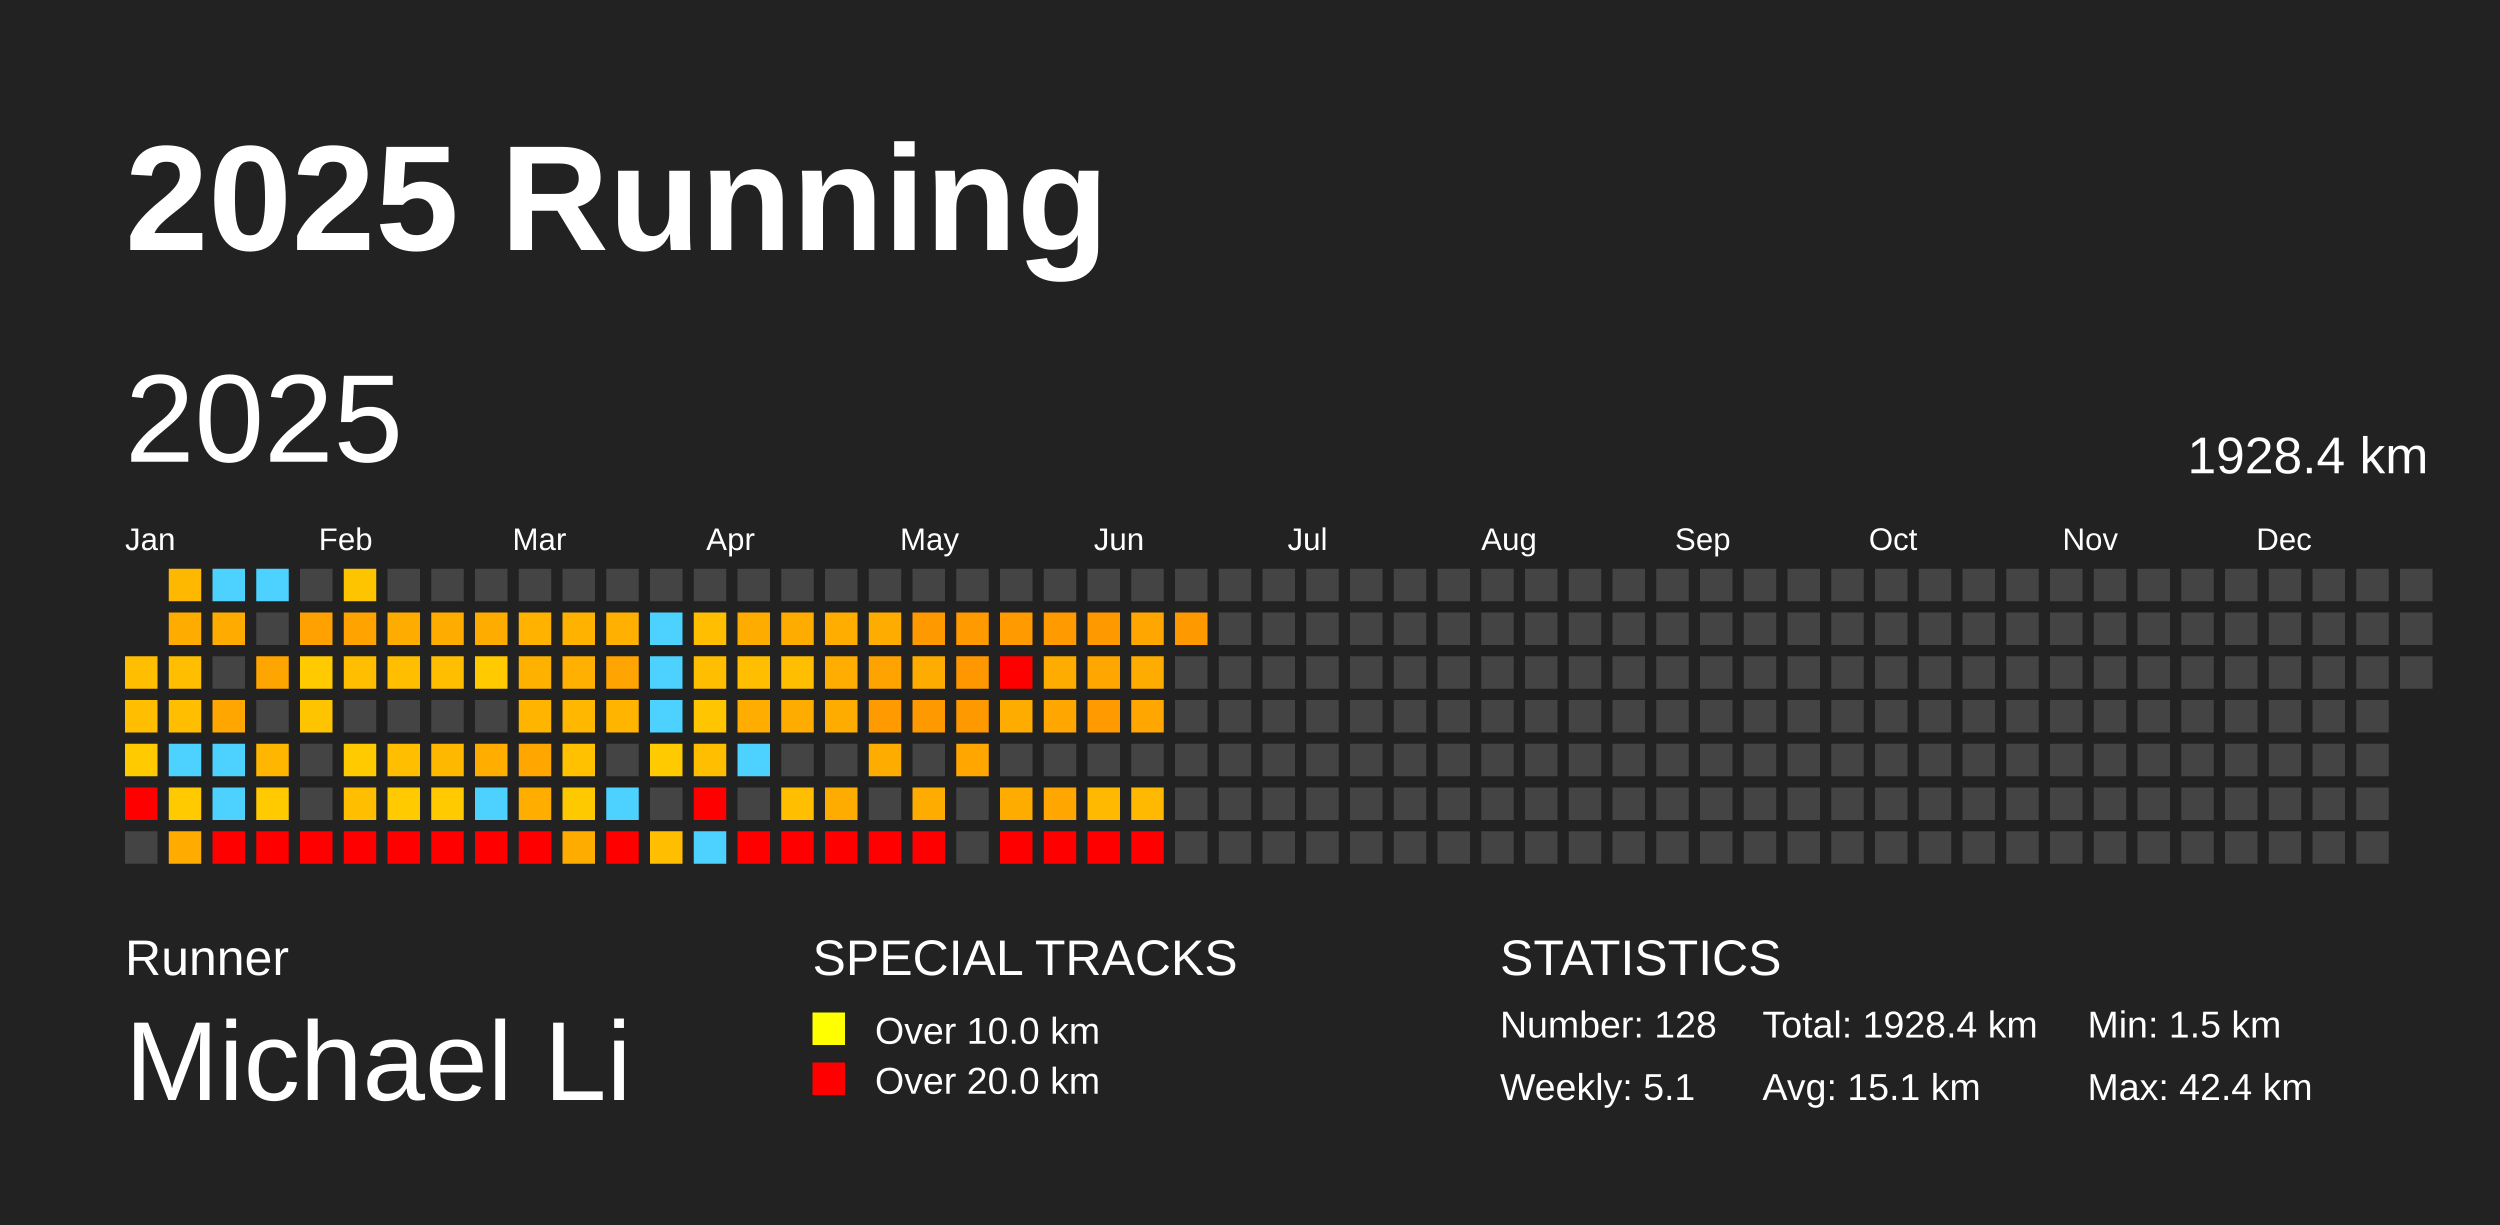
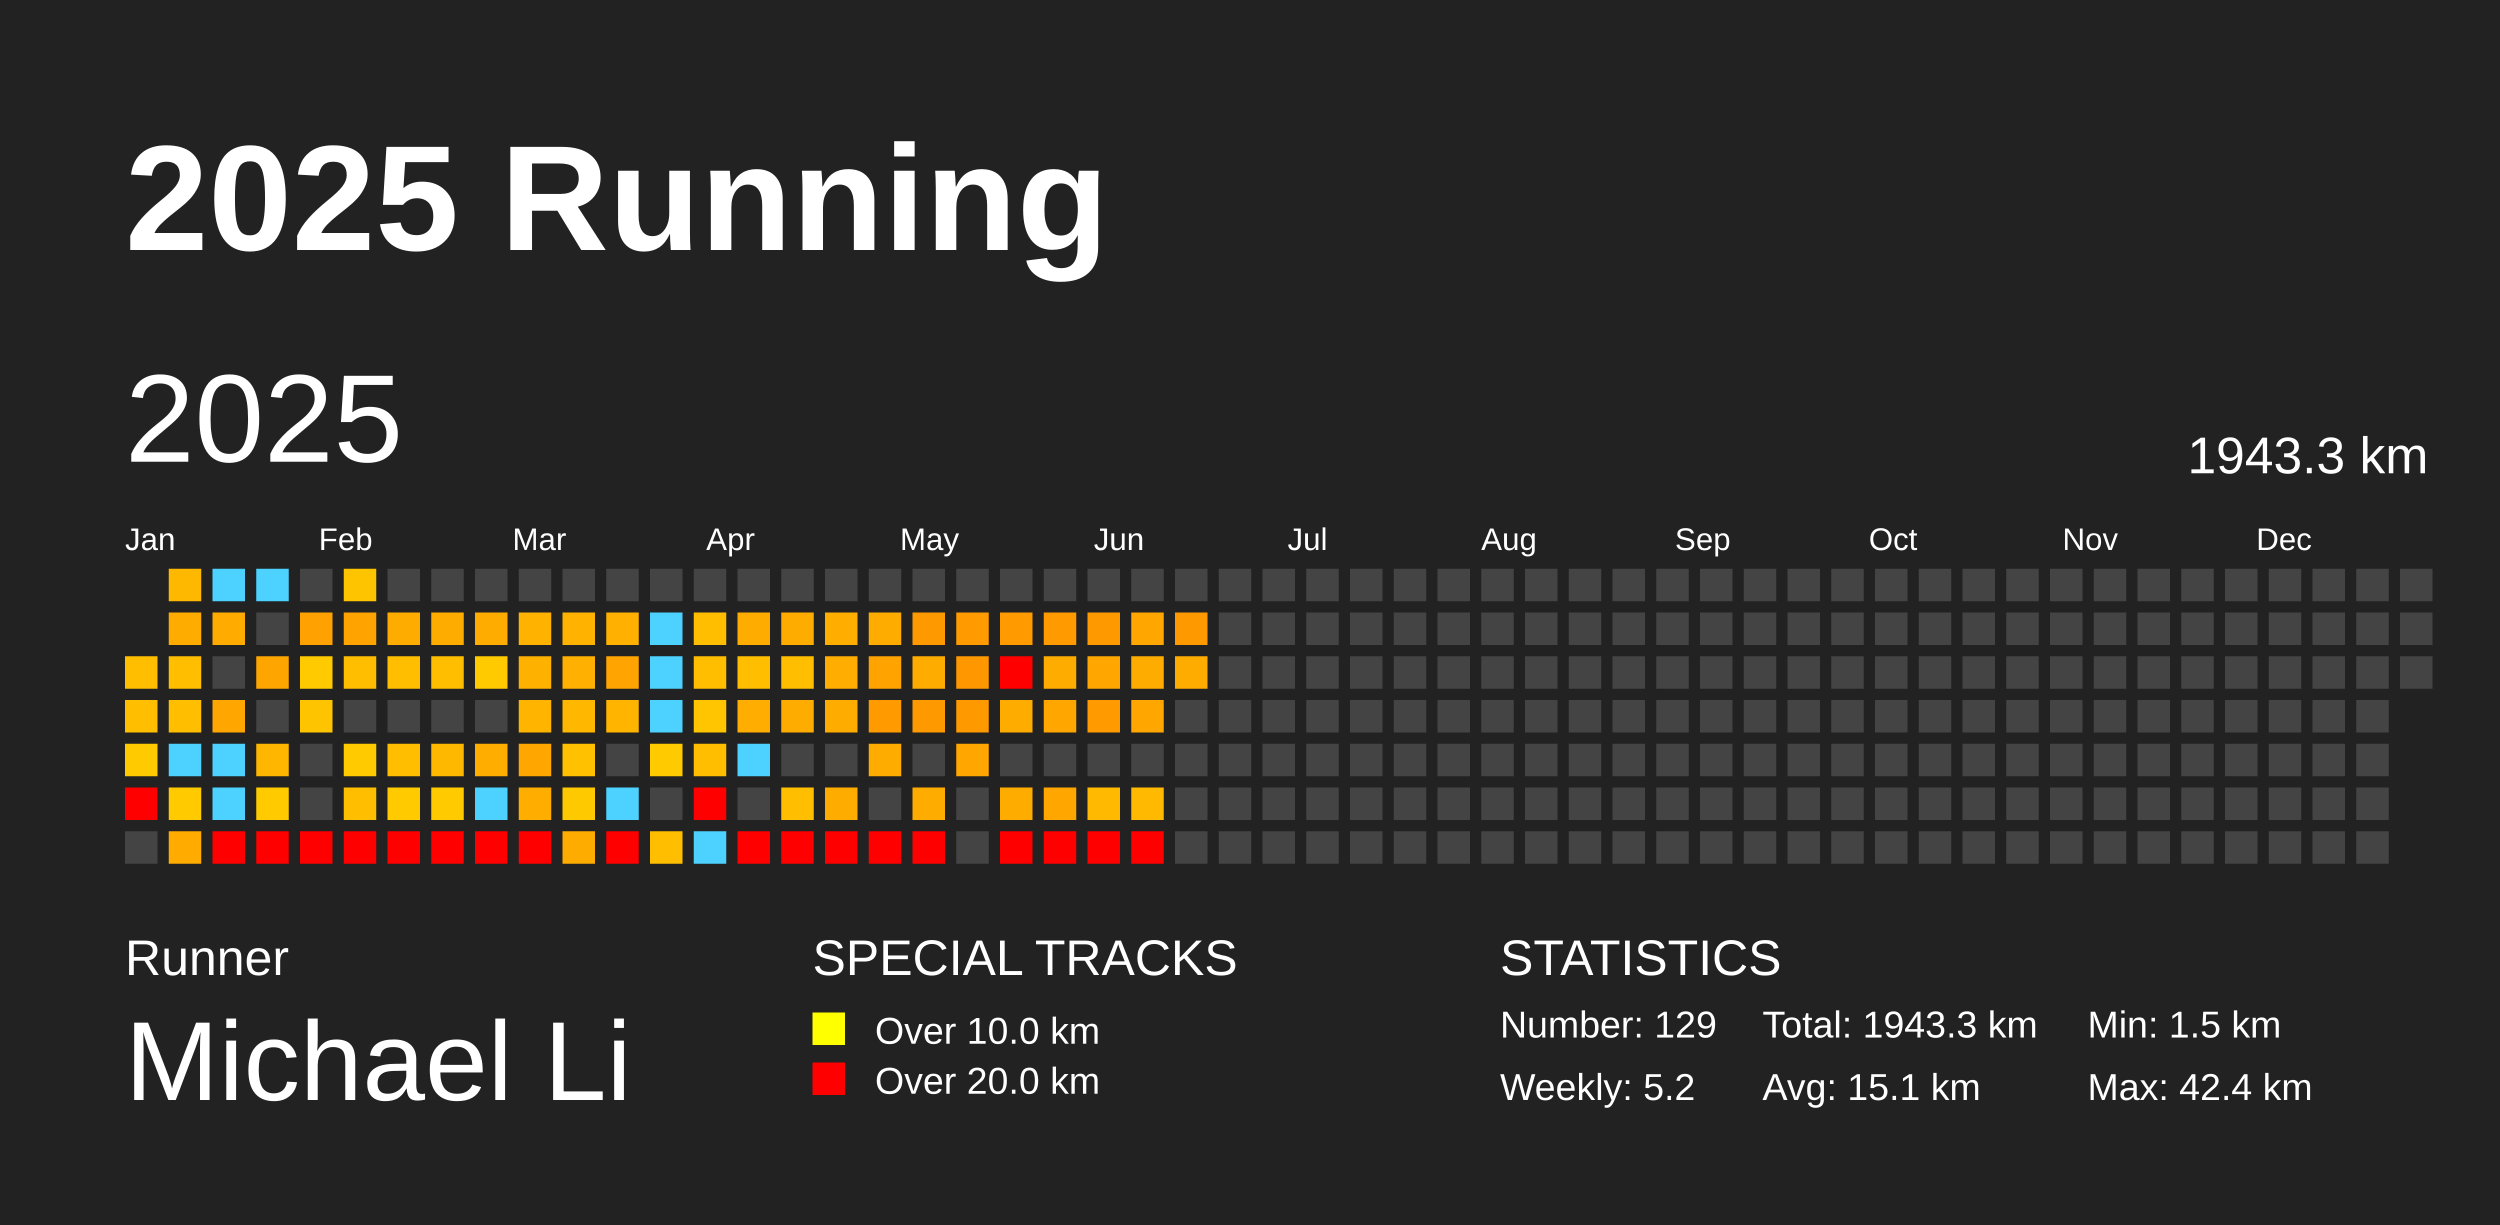
<svg xmlns="http://www.w3.org/2000/svg" baseProfile="full" height="98mm" version="1.1" viewBox="0,0,200,98" width="200mm">
  <defs />
  <rect fill="#222222" height="98" width="200" x="0" y="0" />
  <text fill="#FFFFFF" style="font-size:12px; font-family:Arial; font-weight:bold;" x="10" y="20">2025 Running</text>
  <text fill="#FFFFFF" style="font-size:4px; font-family:Arial" x="10" y="78">Runner</text>
  <text fill="#FFFFFF" style="font-size:9px; font-family:Arial" x="10" y="88">Michael Li</text>
  <text fill="#FFFFFF" style="font-size:4px; font-family:Arial" x="65" y="78">SPECIAL TRACKS</text>
  <rect fill="yellow" height="2.6" width="2.6" x="65" y="81" />
  <text fill="#FFFFFF" style="font-size:3px; font-family:Arial" x="70" y="83.5">Over 10.0 km</text>
  <rect fill="red" height="2.6" width="2.6" x="65" y="85" />
  <text fill="#FFFFFF" style="font-size:3px; font-family:Arial" x="70" y="87.5">Over 20.0 km</text>
  <text fill="#FFFFFF" style="font-size:4px; font-family:Arial" x="120" y="78">STATISTICS</text>
-   <text fill="#FFFFFF" style="font-size:3px; font-family:Arial" x="120" y="83">Number: 128</text>
-   <text fill="#FFFFFF" style="font-size:3px; font-family:Arial" x="120" y="88">Weekly: 5.1</text>
-   <text fill="#FFFFFF" style="font-size:3px; font-family:Arial" x="141" y="83">Total: 1928.4 km</text>
+   <text fill="#FFFFFF" style="font-size:3px; font-family:Arial" x="120" y="83">Number: 129</text>
+   <text fill="#FFFFFF" style="font-size:3px; font-family:Arial" x="120" y="88">Weekly: 5.2</text>
+   <text fill="#FFFFFF" style="font-size:3px; font-family:Arial" x="141" y="83">Total: 1943.3 km</text>
  <text fill="#FFFFFF" style="font-size:3px; font-family:Arial" x="141" y="88">Avg: 15.1 km</text>
  <text fill="#FFFFFF" style="font-size:3px; font-family:Arial" x="167" y="83">Min: 1.5 km</text>
  <text fill="#FFFFFF" style="font-size:3px; font-family:Arial" x="167" y="88">Max: 42.4 km</text>
  <text dominant-baseline="hanging" fill="#FFFFFF" style="font-size:10.0px; font-family:Arial;" x="10" y="30">2025</text>
-   <text dominant-baseline="hanging" fill="#FFFFFF" style="font-size:4.125px; font-family:Arial;" x="175" y="35">1928.4 km</text>
+   <text dominant-baseline="hanging" fill="#FFFFFF" style="font-size:4.125px; font-family:Arial;" x="175" y="35">1943.3 km</text>
  <text fill="#FFFFFF" style="font-size:2.5px; font-family:Arial" x="10.0" y="44">Jan</text>
  <text fill="#FFFFFF" style="font-size:2.5px; font-family:Arial" x="25.5" y="44">Feb</text>
  <text fill="#FFFFFF" style="font-size:2.5px; font-family:Arial" x="41.0" y="44">Mar</text>
  <text fill="#FFFFFF" style="font-size:2.5px; font-family:Arial" x="56.5" y="44">Apr</text>
  <text fill="#FFFFFF" style="font-size:2.5px; font-family:Arial" x="72.0" y="44">May</text>
  <text fill="#FFFFFF" style="font-size:2.5px; font-family:Arial" x="87.5" y="44">Jun</text>
  <text fill="#FFFFFF" style="font-size:2.5px; font-family:Arial" x="103.0" y="44">Jul</text>
  <text fill="#FFFFFF" style="font-size:2.5px; font-family:Arial" x="118.5" y="44">Aug</text>
  <text fill="#FFFFFF" style="font-size:2.5px; font-family:Arial" x="134.0" y="44">Sep</text>
  <text fill="#FFFFFF" style="font-size:2.5px; font-family:Arial" x="149.5" y="44">Oct</text>
  <text fill="#FFFFFF" style="font-size:2.5px; font-family:Arial" x="165.0" y="44">Nov</text>
  <text fill="#FFFFFF" style="font-size:2.5px; font-family:Arial" x="180.5" y="44">Dec</text>
  <rect fill="#ffbf00" height="2.6" width="2.6" x="10.0" y="52.5" />
  <rect fill="#ffbf00" height="2.6" width="2.6" x="10.0" y="56.0" />
  <rect fill="#ffcb00" height="2.6" width="2.6" x="10.0" y="59.5" />
  <rect fill="red" height="2.6" width="2.6" x="10.0" y="63.0" />
  <rect fill="#444444" height="2.6" width="2.6" x="10.0" y="66.5" />
  <rect fill="#ffb800" height="2.6" width="2.6" x="13.5" y="45.5" />
  <rect fill="#ffac00" height="2.6" width="2.6" x="13.5" y="49.0" />
  <rect fill="#ffbf00" height="2.6" width="2.6" x="13.5" y="52.5" />
  <rect fill="#ffbf00" height="2.6" width="2.6" x="13.5" y="56.0" />
  <rect fill="#4dd2ff" height="2.6" width="2.6" x="13.5" y="59.5" />
  <rect fill="#ffcb00" height="2.6" width="2.6" x="13.5" y="63.0" />
  <rect fill="#ffab00" height="2.6" width="2.6" x="13.5" y="66.5" />
  <rect fill="#4dd2ff" height="2.6" width="2.6" x="17.0" y="45.5" />
  <rect fill="#ffab00" height="2.6" width="2.6" x="17.0" y="49.0" />
  <rect fill="#444444" height="2.6" width="2.6" x="17.0" y="52.5" />
  <rect fill="#ffa600" height="2.6" width="2.6" x="17.0" y="56.0" />
  <rect fill="#4dd2ff" height="2.6" width="2.6" x="17.0" y="59.5" />
  <rect fill="#4dd2ff" height="2.6" width="2.6" x="17.0" y="63.0" />
  <rect fill="red" height="2.6" width="2.6" x="17.0" y="66.5" />
  <rect fill="#4dd2ff" height="2.6" width="2.6" x="20.5" y="45.5" />
  <rect fill="#444444" height="2.6" width="2.6" x="20.5" y="49.0" />
  <rect fill="#ffa500" height="2.6" width="2.6" x="20.5" y="52.5" />
  <rect fill="#444444" height="2.6" width="2.6" x="20.5" y="56.0" />
  <rect fill="#ffb600" height="2.6" width="2.6" x="20.5" y="59.5" />
  <rect fill="#ffcb00" height="2.6" width="2.6" x="20.5" y="63.0" />
  <rect fill="red" height="2.6" width="2.6" x="20.5" y="66.5" />
  <rect fill="#444444" height="2.6" width="2.6" x="24.0" y="45.5" />
  <rect fill="#ffa100" height="2.6" width="2.6" x="24.0" y="49.0" />
  <rect fill="#ffcb00" height="2.6" width="2.6" x="24.0" y="52.5" />
  <rect fill="#ffc400" height="2.6" width="2.6" x="24.0" y="56.0" />
  <rect fill="#444444" height="2.6" width="2.6" x="24.0" y="59.5" />
  <rect fill="#444444" height="2.6" width="2.6" x="24.0" y="63.0" />
  <rect fill="red" height="2.6" width="2.6" x="24.0" y="66.5" />
  <rect fill="#ffc400" height="2.6" width="2.6" x="27.5" y="45.5" />
  <rect fill="#ffa300" height="2.6" width="2.6" x="27.5" y="49.0" />
  <rect fill="#ffbf00" height="2.6" width="2.6" x="27.5" y="52.5" />
  <rect fill="#444444" height="2.6" width="2.6" x="27.5" y="56.0" />
  <rect fill="#ffcb00" height="2.6" width="2.6" x="27.5" y="59.5" />
  <rect fill="#ffbf00" height="2.6" width="2.6" x="27.5" y="63.0" />
  <rect fill="red" height="2.6" width="2.6" x="27.5" y="66.5" />
  <rect fill="#444444" height="2.6" width="2.6" x="31.0" y="45.5" />
  <rect fill="#ffac00" height="2.6" width="2.6" x="31.0" y="49.0" />
  <rect fill="#ffbf00" height="2.6" width="2.6" x="31.0" y="52.5" />
  <rect fill="#444444" height="2.6" width="2.6" x="31.0" y="56.0" />
  <rect fill="#ffbf00" height="2.6" width="2.6" x="31.0" y="59.5" />
  <rect fill="#ffcb00" height="2.6" width="2.6" x="31.0" y="63.0" />
  <rect fill="red" height="2.6" width="2.6" x="31.0" y="66.5" />
  <rect fill="#444444" height="2.6" width="2.6" x="34.5" y="45.5" />
  <rect fill="#ffac00" height="2.6" width="2.6" x="34.5" y="49.0" />
  <rect fill="#ffbf00" height="2.6" width="2.6" x="34.5" y="52.5" />
  <rect fill="#444444" height="2.6" width="2.6" x="34.5" y="56.0" />
  <rect fill="#ffb800" height="2.6" width="2.6" x="34.5" y="59.5" />
  <rect fill="#ffca00" height="2.6" width="2.6" x="34.5" y="63.0" />
  <rect fill="red" height="2.6" width="2.6" x="34.5" y="66.5" />
  <rect fill="#444444" height="2.6" width="2.6" x="38.0" y="45.5" />
  <rect fill="#ffac00" height="2.6" width="2.6" x="38.0" y="49.0" />
  <rect fill="#ffca00" height="2.6" width="2.6" x="38.0" y="52.5" />
  <rect fill="#444444" height="2.6" width="2.6" x="38.0" y="56.0" />
  <rect fill="#ffae00" height="2.6" width="2.6" x="38.0" y="59.5" />
  <rect fill="#4dd2ff" height="2.6" width="2.6" x="38.0" y="63.0" />
  <rect fill="red" height="2.6" width="2.6" x="38.0" y="66.5" />
  <rect fill="#444444" height="2.6" width="2.6" x="41.5" y="45.5" />
  <rect fill="#ffb200" height="2.6" width="2.6" x="41.5" y="49.0" />
  <rect fill="#ffb100" height="2.6" width="2.6" x="41.5" y="52.5" />
  <rect fill="#ffb400" height="2.6" width="2.6" x="41.5" y="56.0" />
  <rect fill="#ffa600" height="2.6" width="2.6" x="41.5" y="59.5" />
  <rect fill="#ffae00" height="2.6" width="2.6" x="41.5" y="63.0" />
  <rect fill="red" height="2.6" width="2.6" x="41.5" y="66.5" />
  <rect fill="#444444" height="2.6" width="2.6" x="45.0" y="45.5" />
  <rect fill="#ffb200" height="2.6" width="2.6" x="45.0" y="49.0" />
  <rect fill="#ffb000" height="2.6" width="2.6" x="45.0" y="52.5" />
  <rect fill="#ffb700" height="2.6" width="2.6" x="45.0" y="56.0" />
  <rect fill="#ffc100" height="2.6" width="2.6" x="45.0" y="59.5" />
  <rect fill="#ffc900" height="2.6" width="2.6" x="45.0" y="63.0" />
  <rect fill="#ffac00" height="2.6" width="2.6" x="45.0" y="66.5" />
  <rect fill="#444444" height="2.6" width="2.6" x="48.5" y="45.5" />
  <rect fill="#ffb000" height="2.6" width="2.6" x="48.5" y="49.0" />
  <rect fill="#ffa400" height="2.6" width="2.6" x="48.5" y="52.5" />
  <rect fill="#ffb400" height="2.6" width="2.6" x="48.5" y="56.0" />
  <rect fill="#444444" height="2.6" width="2.6" x="48.5" y="59.5" />
  <rect fill="#4dd2ff" height="2.6" width="2.6" x="48.5" y="63.0" />
  <rect fill="red" height="2.6" width="2.6" x="48.5" y="66.5" />
  <rect fill="#444444" height="2.6" width="2.6" x="52.0" y="45.5" />
  <rect fill="#4dd2ff" height="2.6" width="2.6" x="52.0" y="49.0" />
  <rect fill="#4dd2ff" height="2.6" width="2.6" x="52.0" y="52.5" />
  <rect fill="#4dd2ff" height="2.6" width="2.6" x="52.0" y="56.0" />
  <rect fill="#ffca00" height="2.6" width="2.6" x="52.0" y="59.5" />
  <rect fill="#444444" height="2.6" width="2.6" x="52.0" y="63.0" />
  <rect fill="#ffbf00" height="2.6" width="2.6" x="52.0" y="66.5" />
  <rect fill="#444444" height="2.6" width="2.6" x="55.5" y="45.5" />
  <rect fill="#ffbf00" height="2.6" width="2.6" x="55.5" y="49.0" />
  <rect fill="#ffbf00" height="2.6" width="2.6" x="55.5" y="52.5" />
  <rect fill="#ffc500" height="2.6" width="2.6" x="55.5" y="56.0" />
  <rect fill="#ffbf00" height="2.6" width="2.6" x="55.5" y="59.5" />
  <rect fill="red" height="2.6" width="2.6" x="55.5" y="63.0" />
  <rect fill="#4dd2ff" height="2.6" width="2.6" x="55.5" y="66.5" />
  <rect fill="#444444" height="2.6" width="2.6" x="59.0" y="45.5" />
  <rect fill="#ffac00" height="2.6" width="2.6" x="59.0" y="49.0" />
  <rect fill="#ffbf00" height="2.6" width="2.6" x="59.0" y="52.5" />
  <rect fill="#ffad00" height="2.6" width="2.6" x="59.0" y="56.0" />
  <rect fill="#4dd2ff" height="2.6" width="2.6" x="59.0" y="59.5" />
  <rect fill="#444444" height="2.6" width="2.6" x="59.0" y="63.0" />
  <rect fill="red" height="2.6" width="2.6" x="59.0" y="66.5" />
  <rect fill="#444444" height="2.6" width="2.6" x="62.5" y="45.5" />
  <rect fill="#ffac00" height="2.6" width="2.6" x="62.5" y="49.0" />
  <rect fill="#ffbf00" height="2.6" width="2.6" x="62.5" y="52.5" />
  <rect fill="#ffac00" height="2.6" width="2.6" x="62.5" y="56.0" />
  <rect fill="#444444" height="2.6" width="2.6" x="62.5" y="59.5" />
  <rect fill="#ffbf00" height="2.6" width="2.6" x="62.5" y="63.0" />
  <rect fill="red" height="2.6" width="2.6" x="62.5" y="66.5" />
  <rect fill="#444444" height="2.6" width="2.6" x="66.0" y="45.5" />
  <rect fill="#ffae00" height="2.6" width="2.6" x="66.0" y="49.0" />
  <rect fill="#ffad00" height="2.6" width="2.6" x="66.0" y="52.5" />
  <rect fill="#ffac00" height="2.6" width="2.6" x="66.0" y="56.0" />
  <rect fill="#444444" height="2.6" width="2.6" x="66.0" y="59.5" />
  <rect fill="#ffac00" height="2.6" width="2.6" x="66.0" y="63.0" />
  <rect fill="red" height="2.6" width="2.6" x="66.0" y="66.5" />
  <rect fill="#444444" height="2.6" width="2.6" x="69.5" y="45.5" />
  <rect fill="#ffac00" height="2.6" width="2.6" x="69.5" y="49.0" />
  <rect fill="#ffa300" height="2.6" width="2.6" x="69.5" y="52.5" />
  <rect fill="#ff9a00" height="2.6" width="2.6" x="69.5" y="56.0" />
  <rect fill="#ffac00" height="2.6" width="2.6" x="69.5" y="59.5" />
  <rect fill="#444444" height="2.6" width="2.6" x="69.5" y="63.0" />
  <rect fill="red" height="2.6" width="2.6" x="69.5" y="66.5" />
  <rect fill="#444444" height="2.6" width="2.6" x="73.0" y="45.5" />
  <rect fill="#ff9900" height="2.6" width="2.6" x="73.0" y="49.0" />
  <rect fill="#ffac00" height="2.6" width="2.6" x="73.0" y="52.5" />
  <rect fill="#ff9900" height="2.6" width="2.6" x="73.0" y="56.0" />
  <rect fill="#444444" height="2.6" width="2.6" x="73.0" y="59.5" />
  <rect fill="#ffac00" height="2.6" width="2.6" x="73.0" y="63.0" />
  <rect fill="red" height="2.6" width="2.6" x="73.0" y="66.5" />
  <rect fill="#444444" height="2.6" width="2.6" x="76.5" y="45.5" />
  <rect fill="#ff9a00" height="2.6" width="2.6" x="76.5" y="49.0" />
  <rect fill="#ff9800" height="2.6" width="2.6" x="76.5" y="52.5" />
  <rect fill="#ff9900" height="2.6" width="2.6" x="76.5" y="56.0" />
  <rect fill="#ffa600" height="2.6" width="2.6" x="76.5" y="59.5" />
  <rect fill="#444444" height="2.6" width="2.6" x="76.5" y="63.0" />
  <rect fill="#444444" height="2.6" width="2.6" x="76.5" y="66.5" />
  <rect fill="#444444" height="2.6" width="2.6" x="80.0" y="45.5" />
  <rect fill="#ff9a00" height="2.6" width="2.6" x="80.0" y="49.0" />
  <rect fill="red" height="2.6" width="2.6" x="80.0" y="52.5" />
  <rect fill="#ffac00" height="2.6" width="2.6" x="80.0" y="56.0" />
  <rect fill="#444444" height="2.6" width="2.6" x="80.0" y="59.5" />
  <rect fill="#ffac00" height="2.6" width="2.6" x="80.0" y="63.0" />
  <rect fill="red" height="2.6" width="2.6" x="80.0" y="66.5" />
  <rect fill="#444444" height="2.6" width="2.6" x="83.5" y="45.5" />
  <rect fill="#ff9a00" height="2.6" width="2.6" x="83.5" y="49.0" />
  <rect fill="#ffac00" height="2.6" width="2.6" x="83.5" y="52.5" />
  <rect fill="#ffa600" height="2.6" width="2.6" x="83.5" y="56.0" />
  <rect fill="#444444" height="2.6" width="2.6" x="83.5" y="59.5" />
  <rect fill="#ffa600" height="2.6" width="2.6" x="83.5" y="63.0" />
  <rect fill="red" height="2.6" width="2.6" x="83.5" y="66.5" />
  <rect fill="#444444" height="2.6" width="2.6" x="87.0" y="45.5" />
  <rect fill="#ff9900" height="2.6" width="2.6" x="87.0" y="49.0" />
  <rect fill="#ffa600" height="2.6" width="2.6" x="87.0" y="52.5" />
  <rect fill="#ff9a00" height="2.6" width="2.6" x="87.0" y="56.0" />
  <rect fill="#444444" height="2.6" width="2.6" x="87.0" y="59.5" />
  <rect fill="#ffb900" height="2.6" width="2.6" x="87.0" y="63.0" />
  <rect fill="red" height="2.6" width="2.6" x="87.0" y="66.5" />
  <rect fill="#444444" height="2.6" width="2.6" x="90.5" y="45.5" />
  <rect fill="#ffa600" height="2.6" width="2.6" x="90.5" y="49.0" />
  <rect fill="#ffac00" height="2.6" width="2.6" x="90.5" y="52.5" />
  <rect fill="#ffa600" height="2.6" width="2.6" x="90.5" y="56.0" />
  <rect fill="#444444" height="2.6" width="2.6" x="90.5" y="59.5" />
  <rect fill="#ffb900" height="2.6" width="2.6" x="90.5" y="63.0" />
  <rect fill="red" height="2.6" width="2.6" x="90.5" y="66.5" />
  <rect fill="#444444" height="2.6" width="2.6" x="94.0" y="45.5" />
  <rect fill="#ff9900" height="2.6" width="2.6" x="94.0" y="49.0" />
-   <rect fill="#444444" height="2.6" width="2.6" x="94.0" y="52.5" />
+   <rect fill="#ffac00" height="2.6" width="2.6" x="94.0" y="52.5" />
  <rect fill="#444444" height="2.6" width="2.6" x="94.0" y="56.0" />
  <rect fill="#444444" height="2.6" width="2.6" x="94.0" y="59.5" />
  <rect fill="#444444" height="2.6" width="2.6" x="94.0" y="63.0" />
  <rect fill="#444444" height="2.6" width="2.6" x="94.0" y="66.5" />
  <rect fill="#444444" height="2.6" width="2.6" x="97.5" y="45.5" />
  <rect fill="#444444" height="2.6" width="2.6" x="97.5" y="49.0" />
  <rect fill="#444444" height="2.6" width="2.6" x="97.5" y="52.5" />
  <rect fill="#444444" height="2.6" width="2.6" x="97.5" y="56.0" />
  <rect fill="#444444" height="2.6" width="2.6" x="97.5" y="59.5" />
  <rect fill="#444444" height="2.6" width="2.6" x="97.5" y="63.0" />
  <rect fill="#444444" height="2.6" width="2.6" x="97.5" y="66.5" />
  <rect fill="#444444" height="2.6" width="2.6" x="101.0" y="45.5" />
  <rect fill="#444444" height="2.6" width="2.6" x="101.0" y="49.0" />
  <rect fill="#444444" height="2.6" width="2.6" x="101.0" y="52.5" />
  <rect fill="#444444" height="2.6" width="2.6" x="101.0" y="56.0" />
  <rect fill="#444444" height="2.6" width="2.6" x="101.0" y="59.5" />
  <rect fill="#444444" height="2.6" width="2.6" x="101.0" y="63.0" />
  <rect fill="#444444" height="2.6" width="2.6" x="101.0" y="66.5" />
  <rect fill="#444444" height="2.6" width="2.6" x="104.5" y="45.5" />
  <rect fill="#444444" height="2.6" width="2.6" x="104.5" y="49.0" />
  <rect fill="#444444" height="2.6" width="2.6" x="104.5" y="52.5" />
  <rect fill="#444444" height="2.6" width="2.6" x="104.5" y="56.0" />
  <rect fill="#444444" height="2.6" width="2.6" x="104.5" y="59.5" />
  <rect fill="#444444" height="2.6" width="2.6" x="104.5" y="63.0" />
  <rect fill="#444444" height="2.6" width="2.6" x="104.5" y="66.5" />
  <rect fill="#444444" height="2.6" width="2.6" x="108.0" y="45.5" />
  <rect fill="#444444" height="2.6" width="2.6" x="108.0" y="49.0" />
  <rect fill="#444444" height="2.6" width="2.6" x="108.0" y="52.5" />
  <rect fill="#444444" height="2.6" width="2.6" x="108.0" y="56.0" />
  <rect fill="#444444" height="2.6" width="2.6" x="108.0" y="59.5" />
  <rect fill="#444444" height="2.6" width="2.6" x="108.0" y="63.0" />
  <rect fill="#444444" height="2.6" width="2.6" x="108.0" y="66.5" />
  <rect fill="#444444" height="2.6" width="2.6" x="111.5" y="45.5" />
  <rect fill="#444444" height="2.6" width="2.6" x="111.5" y="49.0" />
  <rect fill="#444444" height="2.6" width="2.6" x="111.5" y="52.5" />
  <rect fill="#444444" height="2.6" width="2.6" x="111.5" y="56.0" />
  <rect fill="#444444" height="2.6" width="2.6" x="111.5" y="59.5" />
  <rect fill="#444444" height="2.6" width="2.6" x="111.5" y="63.0" />
  <rect fill="#444444" height="2.6" width="2.6" x="111.5" y="66.5" />
  <rect fill="#444444" height="2.6" width="2.6" x="115.0" y="45.5" />
  <rect fill="#444444" height="2.6" width="2.6" x="115.0" y="49.0" />
  <rect fill="#444444" height="2.6" width="2.6" x="115.0" y="52.5" />
  <rect fill="#444444" height="2.6" width="2.6" x="115.0" y="56.0" />
  <rect fill="#444444" height="2.6" width="2.6" x="115.0" y="59.5" />
  <rect fill="#444444" height="2.6" width="2.6" x="115.0" y="63.0" />
  <rect fill="#444444" height="2.6" width="2.6" x="115.0" y="66.5" />
  <rect fill="#444444" height="2.6" width="2.6" x="118.5" y="45.5" />
  <rect fill="#444444" height="2.6" width="2.6" x="118.5" y="49.0" />
  <rect fill="#444444" height="2.6" width="2.6" x="118.5" y="52.5" />
  <rect fill="#444444" height="2.6" width="2.6" x="118.5" y="56.0" />
  <rect fill="#444444" height="2.6" width="2.6" x="118.5" y="59.5" />
  <rect fill="#444444" height="2.6" width="2.6" x="118.5" y="63.0" />
  <rect fill="#444444" height="2.6" width="2.6" x="118.5" y="66.5" />
  <rect fill="#444444" height="2.6" width="2.6" x="122.0" y="45.5" />
  <rect fill="#444444" height="2.6" width="2.6" x="122.0" y="49.0" />
  <rect fill="#444444" height="2.6" width="2.6" x="122.0" y="52.5" />
  <rect fill="#444444" height="2.6" width="2.6" x="122.0" y="56.0" />
  <rect fill="#444444" height="2.6" width="2.6" x="122.0" y="59.5" />
  <rect fill="#444444" height="2.6" width="2.6" x="122.0" y="63.0" />
  <rect fill="#444444" height="2.6" width="2.6" x="122.0" y="66.5" />
  <rect fill="#444444" height="2.6" width="2.6" x="125.5" y="45.5" />
  <rect fill="#444444" height="2.6" width="2.6" x="125.5" y="49.0" />
  <rect fill="#444444" height="2.6" width="2.6" x="125.5" y="52.5" />
  <rect fill="#444444" height="2.6" width="2.6" x="125.5" y="56.0" />
  <rect fill="#444444" height="2.6" width="2.6" x="125.5" y="59.5" />
  <rect fill="#444444" height="2.6" width="2.6" x="125.5" y="63.0" />
  <rect fill="#444444" height="2.6" width="2.6" x="125.5" y="66.5" />
  <rect fill="#444444" height="2.6" width="2.6" x="129.0" y="45.5" />
  <rect fill="#444444" height="2.6" width="2.6" x="129.0" y="49.0" />
  <rect fill="#444444" height="2.6" width="2.6" x="129.0" y="52.5" />
  <rect fill="#444444" height="2.6" width="2.6" x="129.0" y="56.0" />
  <rect fill="#444444" height="2.6" width="2.6" x="129.0" y="59.5" />
  <rect fill="#444444" height="2.6" width="2.6" x="129.0" y="63.0" />
  <rect fill="#444444" height="2.6" width="2.6" x="129.0" y="66.5" />
  <rect fill="#444444" height="2.6" width="2.6" x="132.5" y="45.5" />
  <rect fill="#444444" height="2.6" width="2.6" x="132.5" y="49.0" />
  <rect fill="#444444" height="2.6" width="2.6" x="132.5" y="52.5" />
  <rect fill="#444444" height="2.6" width="2.6" x="132.5" y="56.0" />
  <rect fill="#444444" height="2.6" width="2.6" x="132.5" y="59.5" />
  <rect fill="#444444" height="2.6" width="2.6" x="132.5" y="63.0" />
  <rect fill="#444444" height="2.6" width="2.6" x="132.5" y="66.5" />
  <rect fill="#444444" height="2.6" width="2.6" x="136.0" y="45.5" />
  <rect fill="#444444" height="2.6" width="2.6" x="136.0" y="49.0" />
  <rect fill="#444444" height="2.6" width="2.6" x="136.0" y="52.5" />
  <rect fill="#444444" height="2.6" width="2.6" x="136.0" y="56.0" />
  <rect fill="#444444" height="2.6" width="2.6" x="136.0" y="59.5" />
  <rect fill="#444444" height="2.6" width="2.6" x="136.0" y="63.0" />
  <rect fill="#444444" height="2.6" width="2.6" x="136.0" y="66.5" />
  <rect fill="#444444" height="2.6" width="2.6" x="139.5" y="45.5" />
  <rect fill="#444444" height="2.6" width="2.6" x="139.5" y="49.0" />
  <rect fill="#444444" height="2.6" width="2.6" x="139.5" y="52.5" />
  <rect fill="#444444" height="2.6" width="2.6" x="139.5" y="56.0" />
  <rect fill="#444444" height="2.6" width="2.6" x="139.5" y="59.5" />
  <rect fill="#444444" height="2.6" width="2.6" x="139.5" y="63.0" />
  <rect fill="#444444" height="2.6" width="2.6" x="139.5" y="66.5" />
  <rect fill="#444444" height="2.6" width="2.6" x="143.0" y="45.5" />
  <rect fill="#444444" height="2.6" width="2.6" x="143.0" y="49.0" />
  <rect fill="#444444" height="2.6" width="2.6" x="143.0" y="52.5" />
  <rect fill="#444444" height="2.6" width="2.6" x="143.0" y="56.0" />
  <rect fill="#444444" height="2.6" width="2.6" x="143.0" y="59.5" />
  <rect fill="#444444" height="2.6" width="2.6" x="143.0" y="63.0" />
  <rect fill="#444444" height="2.6" width="2.6" x="143.0" y="66.5" />
  <rect fill="#444444" height="2.6" width="2.6" x="146.5" y="45.5" />
  <rect fill="#444444" height="2.6" width="2.6" x="146.5" y="49.0" />
  <rect fill="#444444" height="2.6" width="2.6" x="146.5" y="52.5" />
  <rect fill="#444444" height="2.6" width="2.6" x="146.5" y="56.0" />
  <rect fill="#444444" height="2.6" width="2.6" x="146.5" y="59.5" />
  <rect fill="#444444" height="2.6" width="2.6" x="146.5" y="63.0" />
  <rect fill="#444444" height="2.6" width="2.6" x="146.5" y="66.5" />
  <rect fill="#444444" height="2.6" width="2.6" x="150.0" y="45.5" />
  <rect fill="#444444" height="2.6" width="2.6" x="150.0" y="49.0" />
  <rect fill="#444444" height="2.6" width="2.6" x="150.0" y="52.5" />
  <rect fill="#444444" height="2.6" width="2.6" x="150.0" y="56.0" />
  <rect fill="#444444" height="2.6" width="2.6" x="150.0" y="59.5" />
  <rect fill="#444444" height="2.6" width="2.6" x="150.0" y="63.0" />
  <rect fill="#444444" height="2.6" width="2.6" x="150.0" y="66.5" />
  <rect fill="#444444" height="2.6" width="2.6" x="153.5" y="45.5" />
  <rect fill="#444444" height="2.6" width="2.6" x="153.5" y="49.0" />
  <rect fill="#444444" height="2.6" width="2.6" x="153.5" y="52.5" />
  <rect fill="#444444" height="2.6" width="2.6" x="153.5" y="56.0" />
  <rect fill="#444444" height="2.6" width="2.6" x="153.5" y="59.5" />
  <rect fill="#444444" height="2.6" width="2.6" x="153.5" y="63.0" />
  <rect fill="#444444" height="2.6" width="2.6" x="153.5" y="66.5" />
  <rect fill="#444444" height="2.6" width="2.6" x="157.0" y="45.5" />
  <rect fill="#444444" height="2.6" width="2.6" x="157.0" y="49.0" />
  <rect fill="#444444" height="2.6" width="2.6" x="157.0" y="52.5" />
  <rect fill="#444444" height="2.6" width="2.6" x="157.0" y="56.0" />
  <rect fill="#444444" height="2.6" width="2.6" x="157.0" y="59.5" />
  <rect fill="#444444" height="2.6" width="2.6" x="157.0" y="63.0" />
  <rect fill="#444444" height="2.6" width="2.6" x="157.0" y="66.5" />
  <rect fill="#444444" height="2.6" width="2.6" x="160.5" y="45.5" />
  <rect fill="#444444" height="2.6" width="2.6" x="160.5" y="49.0" />
  <rect fill="#444444" height="2.6" width="2.6" x="160.5" y="52.5" />
  <rect fill="#444444" height="2.6" width="2.6" x="160.5" y="56.0" />
  <rect fill="#444444" height="2.6" width="2.6" x="160.5" y="59.5" />
  <rect fill="#444444" height="2.6" width="2.6" x="160.5" y="63.0" />
  <rect fill="#444444" height="2.6" width="2.6" x="160.5" y="66.5" />
  <rect fill="#444444" height="2.6" width="2.6" x="164.0" y="45.5" />
  <rect fill="#444444" height="2.6" width="2.6" x="164.0" y="49.0" />
  <rect fill="#444444" height="2.6" width="2.6" x="164.0" y="52.5" />
  <rect fill="#444444" height="2.6" width="2.6" x="164.0" y="56.0" />
  <rect fill="#444444" height="2.6" width="2.6" x="164.0" y="59.5" />
  <rect fill="#444444" height="2.6" width="2.6" x="164.0" y="63.0" />
  <rect fill="#444444" height="2.6" width="2.6" x="164.0" y="66.5" />
  <rect fill="#444444" height="2.6" width="2.6" x="167.5" y="45.5" />
  <rect fill="#444444" height="2.6" width="2.6" x="167.5" y="49.0" />
  <rect fill="#444444" height="2.6" width="2.6" x="167.5" y="52.5" />
  <rect fill="#444444" height="2.6" width="2.6" x="167.5" y="56.0" />
  <rect fill="#444444" height="2.6" width="2.6" x="167.5" y="59.5" />
  <rect fill="#444444" height="2.6" width="2.6" x="167.5" y="63.0" />
  <rect fill="#444444" height="2.6" width="2.6" x="167.5" y="66.5" />
  <rect fill="#444444" height="2.6" width="2.6" x="171.0" y="45.5" />
  <rect fill="#444444" height="2.6" width="2.6" x="171.0" y="49.0" />
  <rect fill="#444444" height="2.6" width="2.6" x="171.0" y="52.5" />
  <rect fill="#444444" height="2.6" width="2.6" x="171.0" y="56.0" />
  <rect fill="#444444" height="2.6" width="2.6" x="171.0" y="59.5" />
  <rect fill="#444444" height="2.6" width="2.6" x="171.0" y="63.0" />
  <rect fill="#444444" height="2.6" width="2.6" x="171.0" y="66.5" />
  <rect fill="#444444" height="2.6" width="2.6" x="174.5" y="45.5" />
  <rect fill="#444444" height="2.6" width="2.6" x="174.5" y="49.0" />
  <rect fill="#444444" height="2.6" width="2.6" x="174.5" y="52.5" />
  <rect fill="#444444" height="2.6" width="2.6" x="174.5" y="56.0" />
  <rect fill="#444444" height="2.6" width="2.6" x="174.5" y="59.5" />
  <rect fill="#444444" height="2.6" width="2.6" x="174.5" y="63.0" />
  <rect fill="#444444" height="2.6" width="2.6" x="174.5" y="66.5" />
  <rect fill="#444444" height="2.6" width="2.6" x="178.0" y="45.5" />
  <rect fill="#444444" height="2.6" width="2.6" x="178.0" y="49.0" />
  <rect fill="#444444" height="2.6" width="2.6" x="178.0" y="52.5" />
  <rect fill="#444444" height="2.6" width="2.6" x="178.0" y="56.0" />
  <rect fill="#444444" height="2.6" width="2.6" x="178.0" y="59.5" />
  <rect fill="#444444" height="2.6" width="2.6" x="178.0" y="63.0" />
  <rect fill="#444444" height="2.6" width="2.6" x="178.0" y="66.5" />
  <rect fill="#444444" height="2.6" width="2.6" x="181.5" y="45.5" />
  <rect fill="#444444" height="2.6" width="2.6" x="181.5" y="49.0" />
  <rect fill="#444444" height="2.6" width="2.6" x="181.5" y="52.5" />
  <rect fill="#444444" height="2.6" width="2.6" x="181.5" y="56.0" />
  <rect fill="#444444" height="2.6" width="2.6" x="181.5" y="59.5" />
  <rect fill="#444444" height="2.6" width="2.6" x="181.5" y="63.0" />
  <rect fill="#444444" height="2.6" width="2.6" x="181.5" y="66.5" />
  <rect fill="#444444" height="2.6" width="2.6" x="185.0" y="45.5" />
  <rect fill="#444444" height="2.6" width="2.6" x="185.0" y="49.0" />
  <rect fill="#444444" height="2.6" width="2.6" x="185.0" y="52.5" />
  <rect fill="#444444" height="2.6" width="2.6" x="185.0" y="56.0" />
  <rect fill="#444444" height="2.6" width="2.6" x="185.0" y="59.5" />
  <rect fill="#444444" height="2.6" width="2.6" x="185.0" y="63.0" />
  <rect fill="#444444" height="2.6" width="2.6" x="185.0" y="66.5" />
  <rect fill="#444444" height="2.6" width="2.6" x="188.5" y="45.5" />
  <rect fill="#444444" height="2.6" width="2.6" x="188.5" y="49.0" />
  <rect fill="#444444" height="2.6" width="2.6" x="188.5" y="52.5" />
  <rect fill="#444444" height="2.6" width="2.6" x="188.5" y="56.0" />
  <rect fill="#444444" height="2.6" width="2.6" x="188.5" y="59.5" />
  <rect fill="#444444" height="2.6" width="2.6" x="188.5" y="63.0" />
  <rect fill="#444444" height="2.6" width="2.6" x="188.5" y="66.5" />
  <rect fill="#444444" height="2.6" width="2.6" x="192.0" y="45.5" />
  <rect fill="#444444" height="2.6" width="2.6" x="192.0" y="49.0" />
  <rect fill="#444444" height="2.6" width="2.6" x="192.0" y="52.5" />
</svg>
